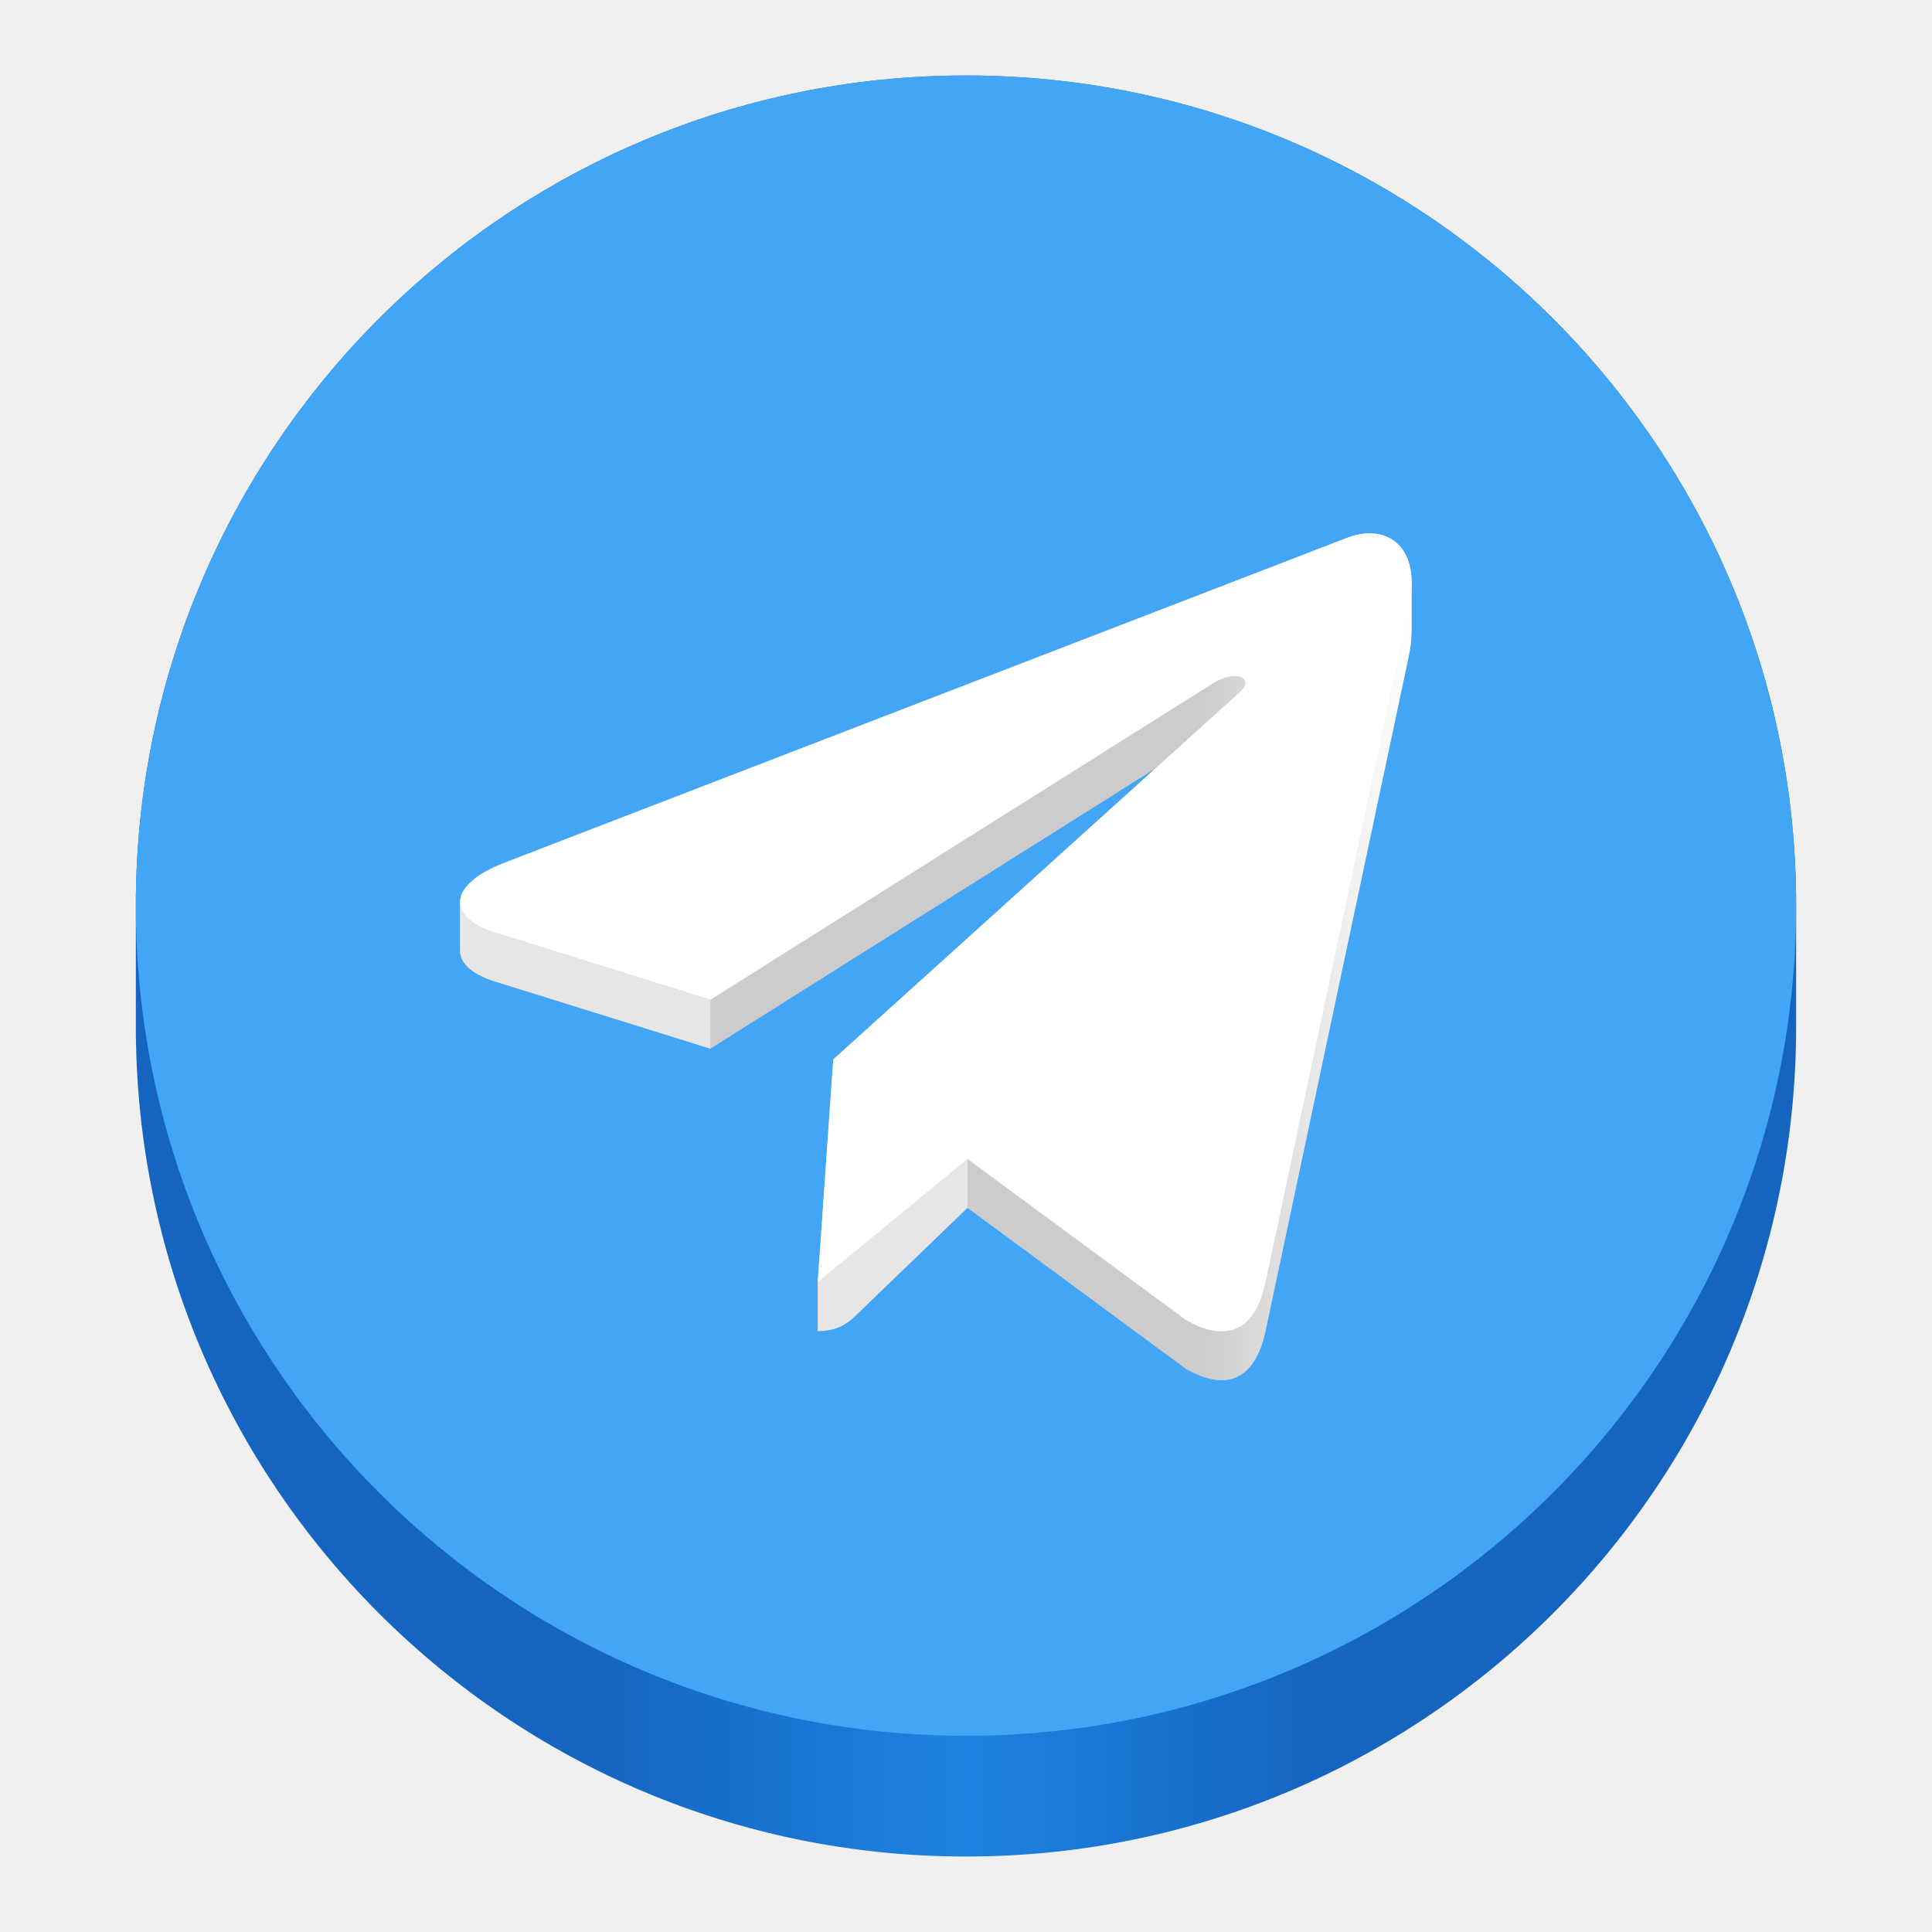
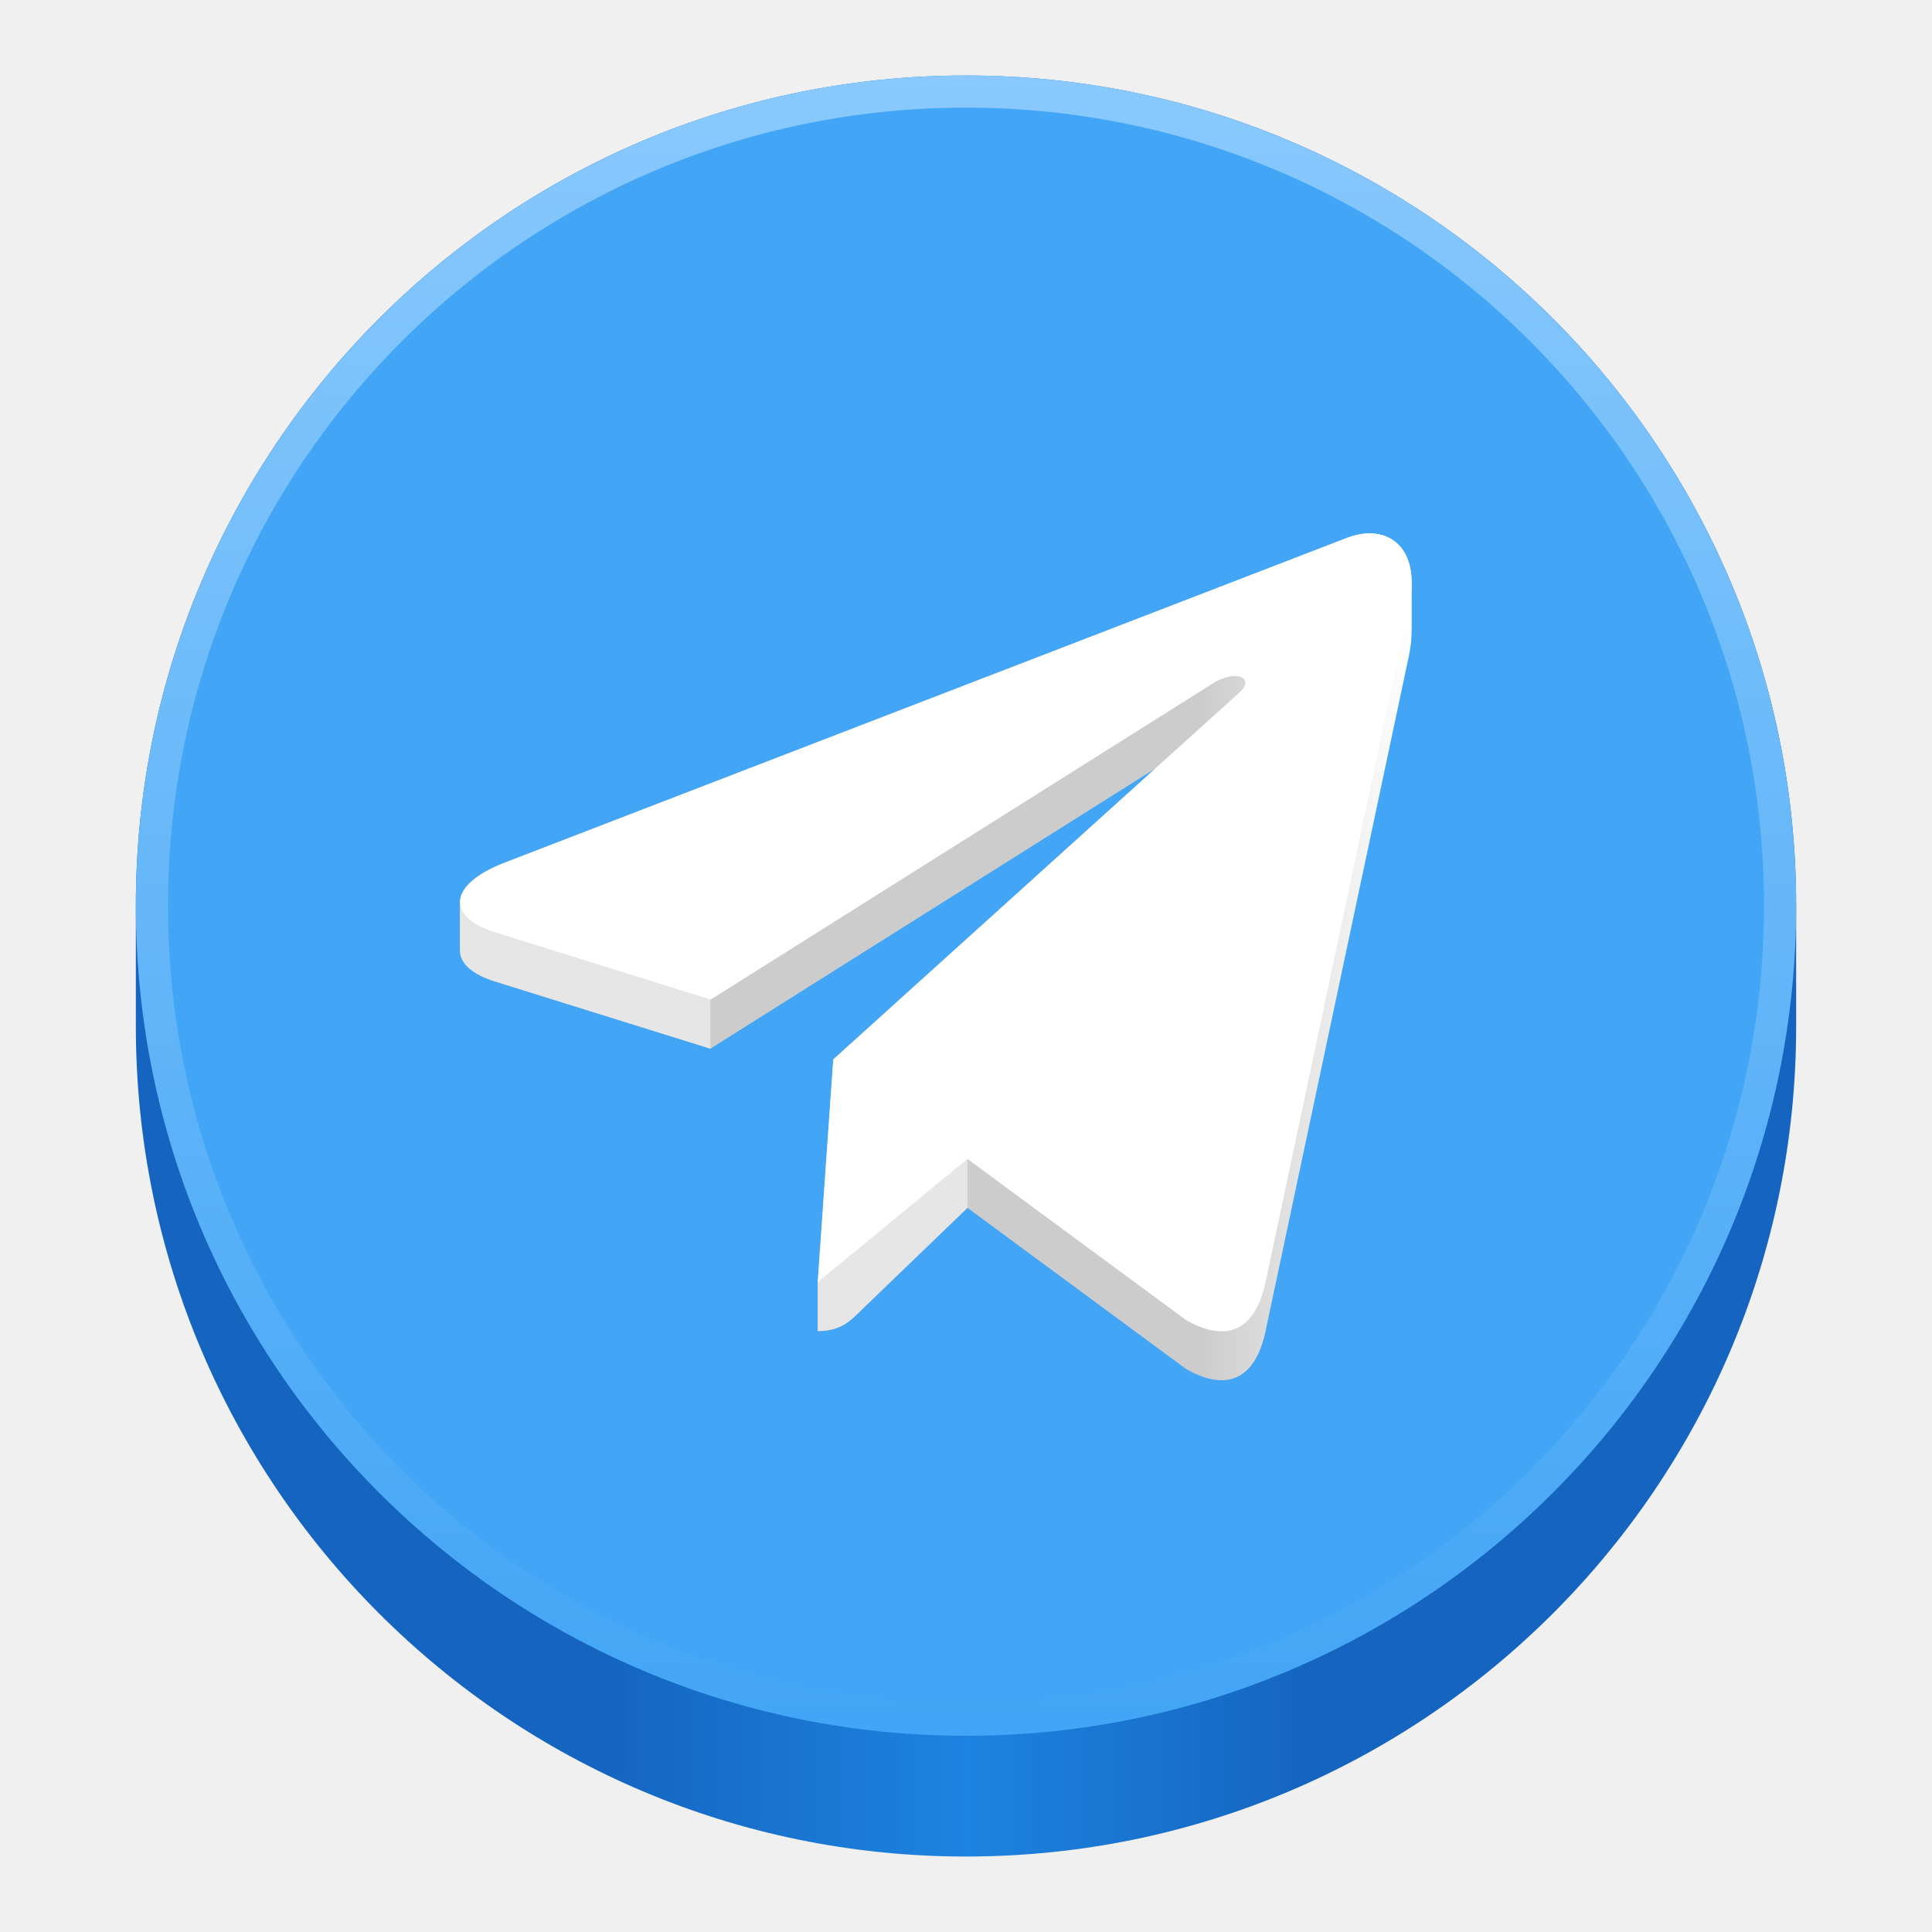
<svg xmlns="http://www.w3.org/2000/svg" xmlns:xlink="http://www.w3.org/1999/xlink" width="128" height="128" viewBox="0 0 128 128" version="1.1" id="svg5">
  <defs id="defs2">
+     <linearGradient id="linearGradient408">
+       <stop style="stop-color:#42a5f5;stop-opacity:1;" offset="0" id="stop404" />
+       <stop style="stop-color:#89c9fd;stop-opacity:1;" offset="1" id="stop406" />
+     </linearGradient>
    <linearGradient id="linearGradient7939">
      <stop style="stop-color:#1565c0;stop-opacity:1" offset="0" id="stop7935" />
      <stop style="stop-color:#1565c0;stop-opacity:1" offset="0.283" id="stop8493" />
      <stop style="stop-color:#1d83e0;stop-opacity:1" offset="0.5" id="stop8233" />
      <stop style="stop-color:#1565c0;stop-opacity:1" offset="0.706" id="stop8751" />
      <stop style="stop-color:#1565c0;stop-opacity:1" offset="1" id="stop7937" />
    </linearGradient>
    <linearGradient y2="236" x2="96" y1="236" x1="32" gradientTransform="translate(604.8168,170.5864)" gradientUnits="userSpaceOnUse" id="linearGradient1099" xlink:href="#linearGradient1036" />
    <linearGradient id="linearGradient1036">
      <stop id="stop1032" offset="0" style="stop-color:#d5d3cf;stop-opacity:1;" />
      <stop id="stop1034" offset="1" style="stop-color:#f6f5f4;stop-opacity:1" />
    </linearGradient>
    <radialGradient r="32" fy="-76" fx="-244" cy="-76" cx="-244" gradientTransform="matrix(0.8833333,0,0,0.8833333,-460.3502,463.1197)" gradientUnits="userSpaceOnUse" id="radialGradient1103" xlink:href="#linearGradient1069" />
    <linearGradient id="linearGradient1069">
      <stop id="stop1065" offset="0" style="stop-color:#d5d3cf;stop-opacity:1" />
      <stop id="stop1067-1" offset="1" style="stop-color:#949390;stop-opacity:1" />
    </linearGradient>
    <linearGradient gradientUnits="userSpaceOnUse" y2="232" x2="64" y1="262.5" x1="64" id="linearGradient1027" xlink:href="#linearGradient1025" gradientTransform="translate(-470.5864,432.8168)" />
    <linearGradient id="linearGradient1025">
      <stop id="stop1021" offset="0" style="stop-color:#9a9996;stop-opacity:1" />
      <stop id="stop1023" offset="1" style="stop-color:#77767b;stop-opacity:1" />
    </linearGradient>
    <clipPath clipPathUnits="userSpaceOnUse" id="clipPath1609-7">
      <path id="path1611-5" d="m 252,116 28,-28 v -8 h -36 v 36 z" style="fill:#e74747;stroke:none;stroke-width:0.25px;stroke-linecap:butt;stroke-linejoin:miter;stroke-opacity:1" />
    </clipPath>
    <radialGradient r="32" fy="-76" fx="-244" cy="-76" cx="-244" gradientTransform="matrix(0.8833333,0,0,0.8833333,-460.3502,463.1197)" gradientUnits="userSpaceOnUse" id="radialGradient1103-5" xlink:href="#linearGradient1069" />
    <clipPath clipPathUnits="userSpaceOnUse" id="clipPath1609-7-7">
      <path id="path1611-5-0" d="m 252,116 28,-28 v -8 h -36 v 36 z" style="fill:#e74747;stroke:none;stroke-width:0.25px;stroke-linecap:butt;stroke-linejoin:miter;stroke-opacity:1" />
    </clipPath>
    <clipPath clipPathUnits="userSpaceOnUse" id="clipPath744">
      <rect style="fill:#1e88e5;fill-opacity:1;stroke-width:0.265" id="rect746" width="541.867" height="541.867" x="0" y="1.5987212e-14" rx="79.375" ry="79.375" />
    </clipPath>
    <clipPath clipPathUnits="userSpaceOnUse" id="clipPath62">
      <rect style="fill:#1e88e5;fill-opacity:1;stroke-width:0.265" id="rect64" width="541.867" height="541.867" x="2.2507105e-05" y="-0.422" rx="79.375" ry="79.375" />
    </clipPath>
    <radialGradient r="32" fy="-76" fx="-244" cy="-76" cx="-244" gradientTransform="matrix(0.8833333,0,0,0.8833333,-460.3502,463.1197)" gradientUnits="userSpaceOnUse" id="radialGradient1103-6" xlink:href="#linearGradient1069" />
    <clipPath clipPathUnits="userSpaceOnUse" id="clipPath1609-7-2">
      <path id="path1611-5-3" d="m 252,116 28,-28 v -8 h -36 v 36 z" style="fill:#e74747;stroke:none;stroke-width:0.25px;stroke-linecap:butt;stroke-linejoin:miter;stroke-opacity:1" />
    </clipPath>
    <linearGradient xlink:href="#linearGradient7939" id="linearGradient7941" x1="9" y1="70" x2="119" y2="70" gradientUnits="userSpaceOnUse" gradientTransform="translate(0,-2)" />
    <linearGradient id="linearGradient156024">
      <stop style="stop-color:#cccccc;stop-opacity:1" offset="0" id="stop156020" />
      <stop style="stop-color:#cccccc;stop-opacity:1" offset="0.7" id="stop175546" />
      <stop style="stop-color:#ffffff;stop-opacity:1" offset="1" id="stop156022" />
    </linearGradient>
    <radialGradient r="32" fy="-76" fx="-244" cy="-76" cx="-244" gradientTransform="matrix(0.8833333,0,0,0.8833333,-460.3502,463.1197)" gradientUnits="userSpaceOnUse" id="radialGradient1103-56" xlink:href="#linearGradient1069" />
    <clipPath clipPathUnits="userSpaceOnUse" id="clipPath1609-7-0">
      <path id="path1611-5-9" d="m 252,116 28,-28 v -8 h -36 v 36 z" style="fill:#e74747;stroke:none;stroke-width:0.25px;stroke-linecap:butt;stroke-linejoin:miter;stroke-opacity:1" />
    </clipPath>
    <clipPath clipPathUnits="userSpaceOnUse" id="clipPath744-3">
      <rect style="fill:#1e88e5;fill-opacity:1;stroke-width:0.265" id="rect746-6" width="541.867" height="541.867" x="0" y="1.5987212e-14" rx="79.375" ry="79.375" />
    </clipPath>
    <clipPath clipPathUnits="userSpaceOnUse" id="clipPath62-0">
      <rect style="fill:#1e88e5;fill-opacity:1;stroke-width:0.265" id="rect64-6" width="541.867" height="541.867" x="2.2507105e-05" y="-0.422" rx="79.375" ry="79.375" />
    </clipPath>
    <linearGradient xlink:href="#linearGradient156024" id="linearGradient156028" x1="45.564" y1="66" x2="102.92" y2="66" gradientUnits="userSpaceOnUse" />
+     <linearGradient xlink:href="#linearGradient408" id="linearGradient410" x1="64" y1="115" x2="64" y2="5" gradientUnits="userSpaceOnUse" />
  </defs>
  <g id="layer2">
    <path id="circle1035" style="fill:url(#linearGradient7941);fill-opacity:1" d="M 64 5 A 55 55 0 0 0 9 60 L 9 68 A 55 55 0 0 0 64 123 A 55 55 0 0 0 119 68 L 119 60 A 55 55 0 0 0 64 5 z " />
-     <circle style="fill:#42a5f5;fill-opacity:1" id="path953" cx="64" cy="60" r="55" />
+     <circle style="fill:url(#linearGradient410);fill-opacity:1" id="path953" cx="64" cy="60" r="55" />
+     <circle style="fill:#42a5f5;fill-opacity:1;stroke-width:0.961" id="circle342" cx="64" cy="60" r="52.868" />
    <g id="g953" transform="matrix(0.8100534,0,0,0.8100534,114.8806,9.278369)">
      <g id="g28177" transform="translate(-129.2804,0.8027112)">
        <path id="path148362" style="fill:url(#linearGradient156028);stroke-width:6.63" d="m 99.473,31.369 c -0.55,5.59e-4 -1.136,0.109 -1.736,0.326 L 28.703,58.312 v -0.002 c -2.466,0.964 -3.611,2.138 -3.611,3.213 h -0.012 v 2 2 l 0.012,0.004 c 0.002,0.986 0.967,1.889 2.801,2.471 L 45.564,73.51 81.938,50.609 55.613,74.391 54.342,92.607 v 2 2 c 1.85,0 2.655,-0.805 3.609,-1.76 l 8.635,-8.318 17.898,13.193 c 3.264,1.85 5.598,0.895 6.469,-3.031 l 11.754,-55.377 -0.006,0.008 c 0.15,-0.702 0.211,-1.337 0.211,-1.916 0.003,-0.001 0.005,-0.003 0.008,-0.004 v -2 -2 l -0.008,-0.008 c -0.005,-2.662 -1.485,-4.027 -3.439,-4.025 z" />
        <path d="M 28.703,58.312 97.737,31.695 c 3.204,-1.158 6.002,0.782 4.964,5.626 l 0.006,-0.006 L 90.953,92.691 c -0.871,3.926 -3.204,4.881 -6.468,3.031 l -17.899,-13.192 -8.634,8.317 c -0.955,0.955 -1.76,1.76 -3.61,1.76 L 55.613,74.391 88.787,44.421 c 1.444,-1.271 -0.322,-1.987 -2.226,-0.722 L 45.565,69.511 27.892,63.998 c -3.836,-1.217 -3.92,-3.836 0.811,-5.686 z" fill="#ffffff" id="path938" style="stroke-width:6.63" />
      </g>
      <path id="path152835" style="fill:#e6e6e6;fill-opacity:1" d="m -104.2,62.326 v 2 2 l 0.012,0.004 c 0.002,0.986 0.967,1.889 2.801,2.471 l 17.672,5.512 v -4 l -17.672,-5.512 c -1.837,-0.583 -2.801,-1.487 -2.801,-2.475 z" />
      <path id="path155887" style="fill:#e6e6e6;fill-opacity:1" d="m -62.694,83.332 -12.244,10.078 v 2 2 c 1.85,0 2.655,-0.805 3.609,-1.76 l 8.635,-8.318 z" />
    </g>
  </g>
</svg>
